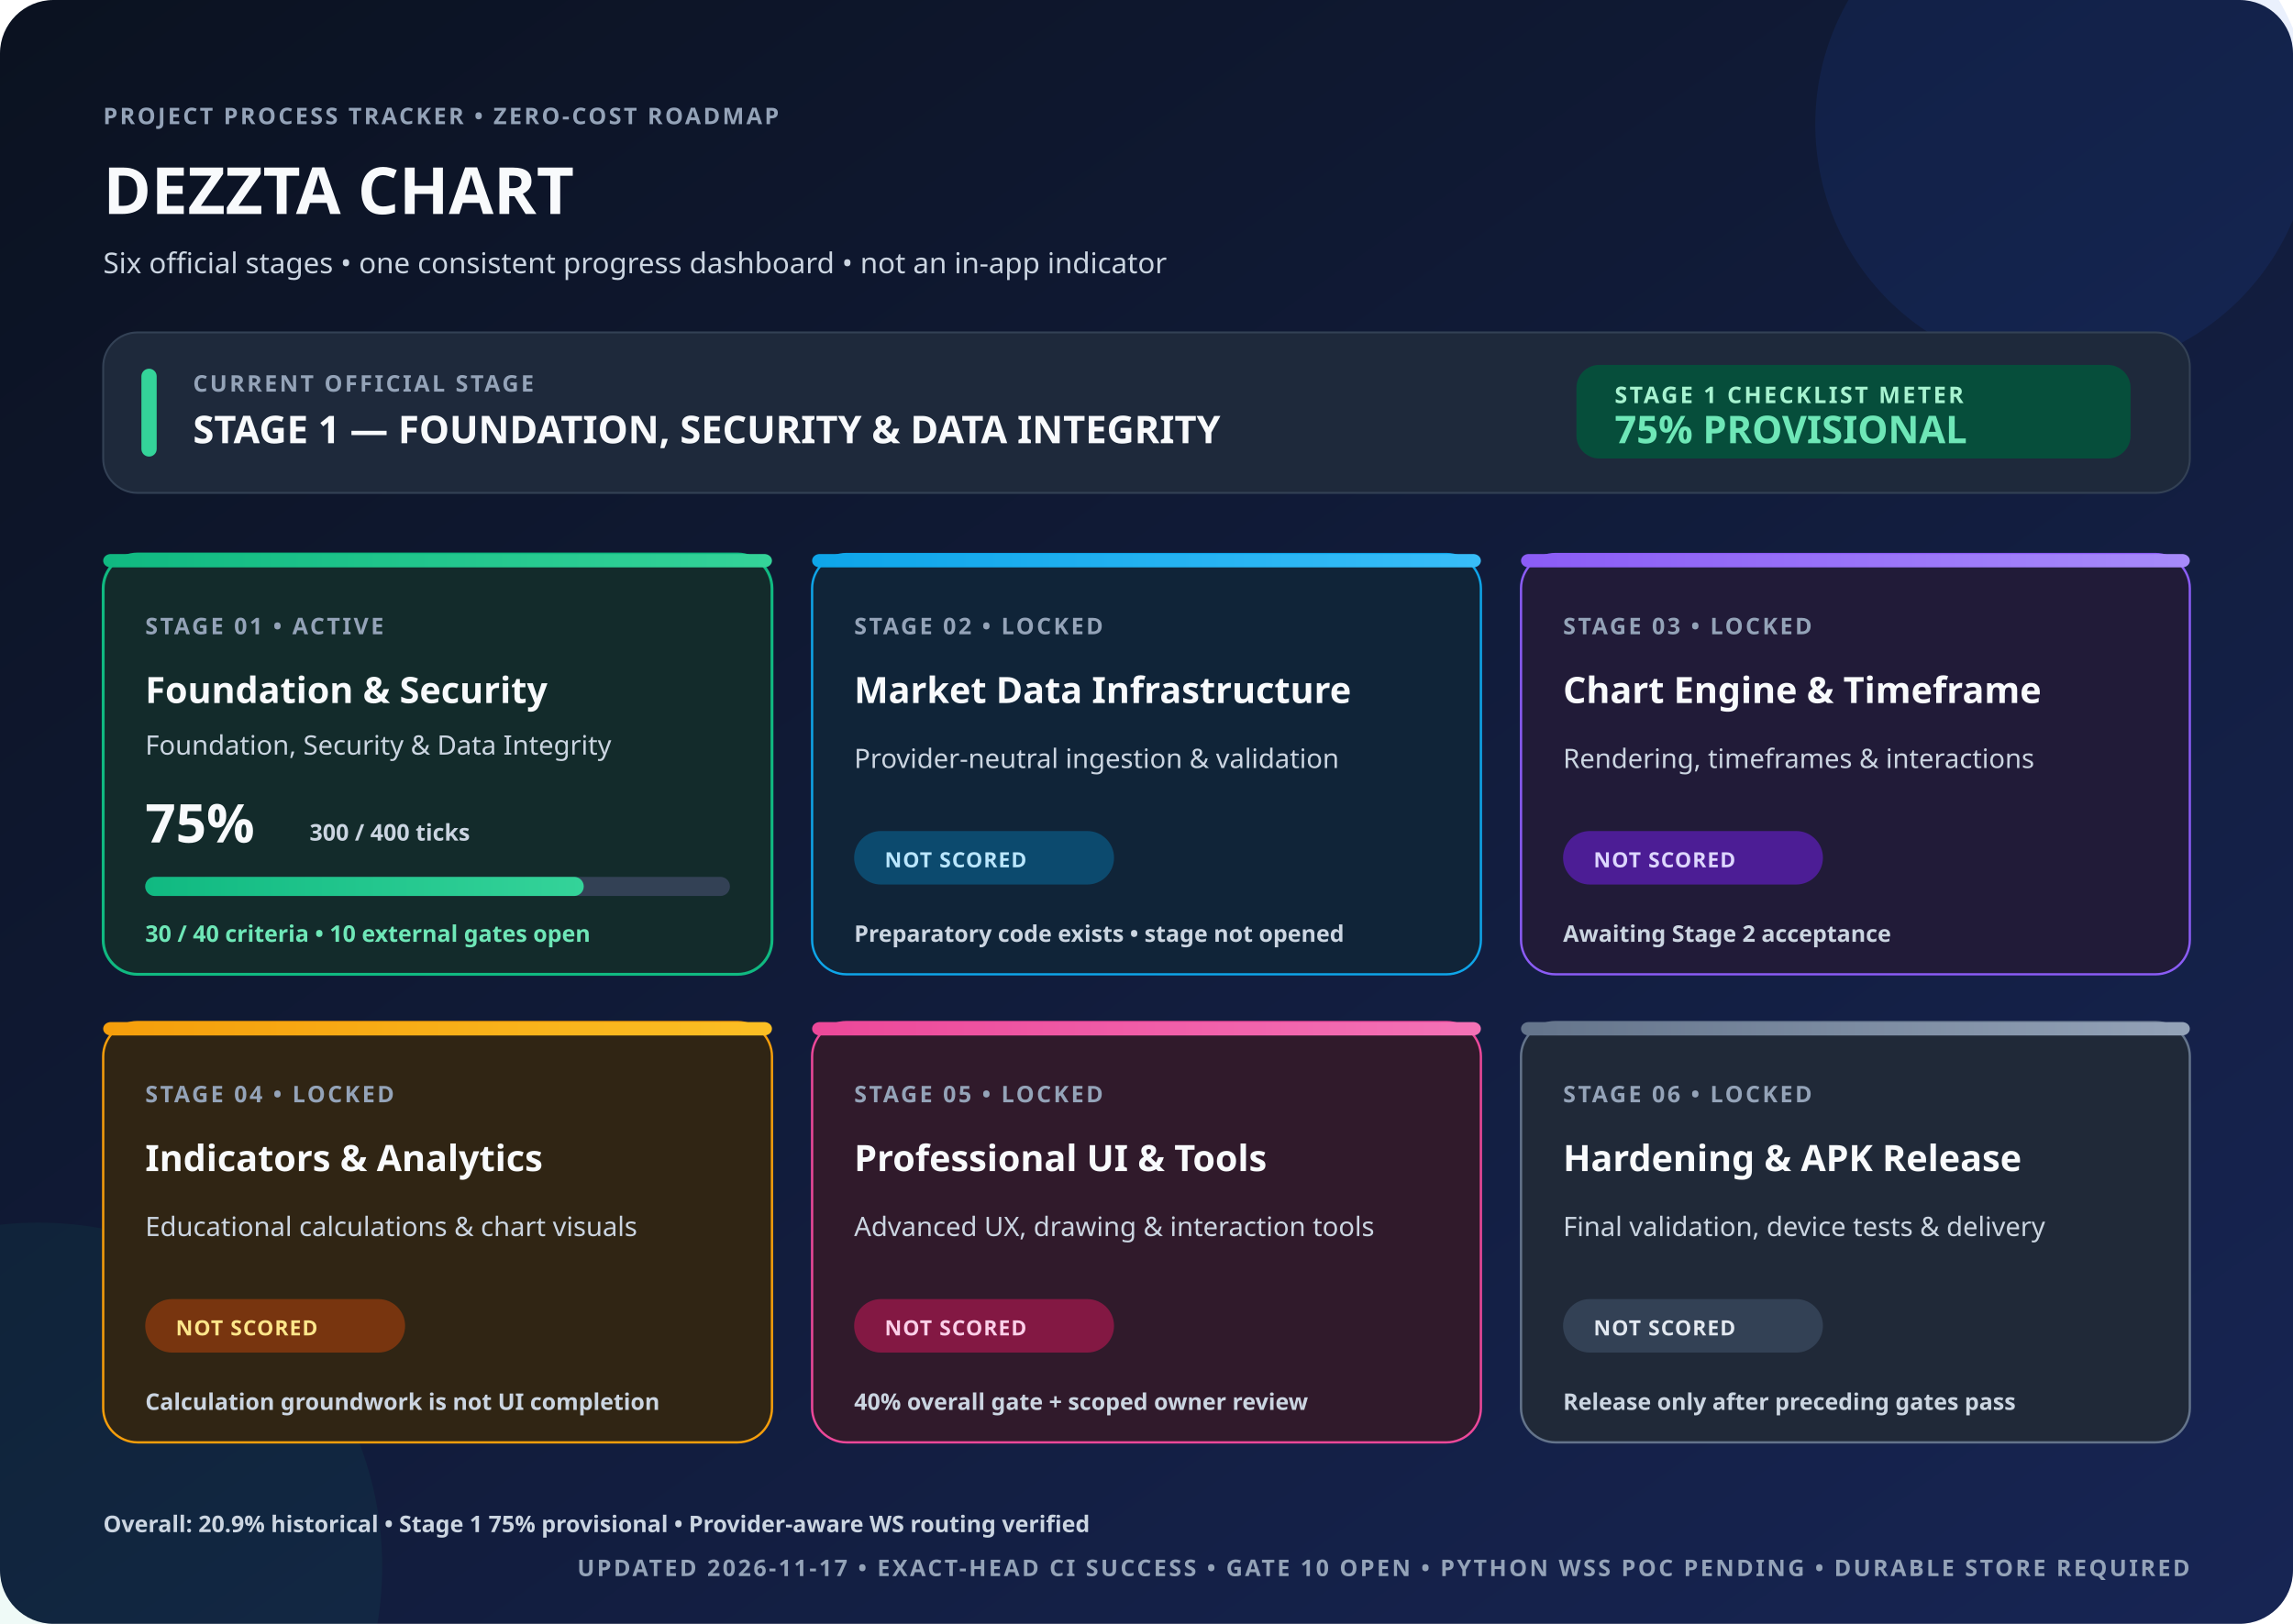
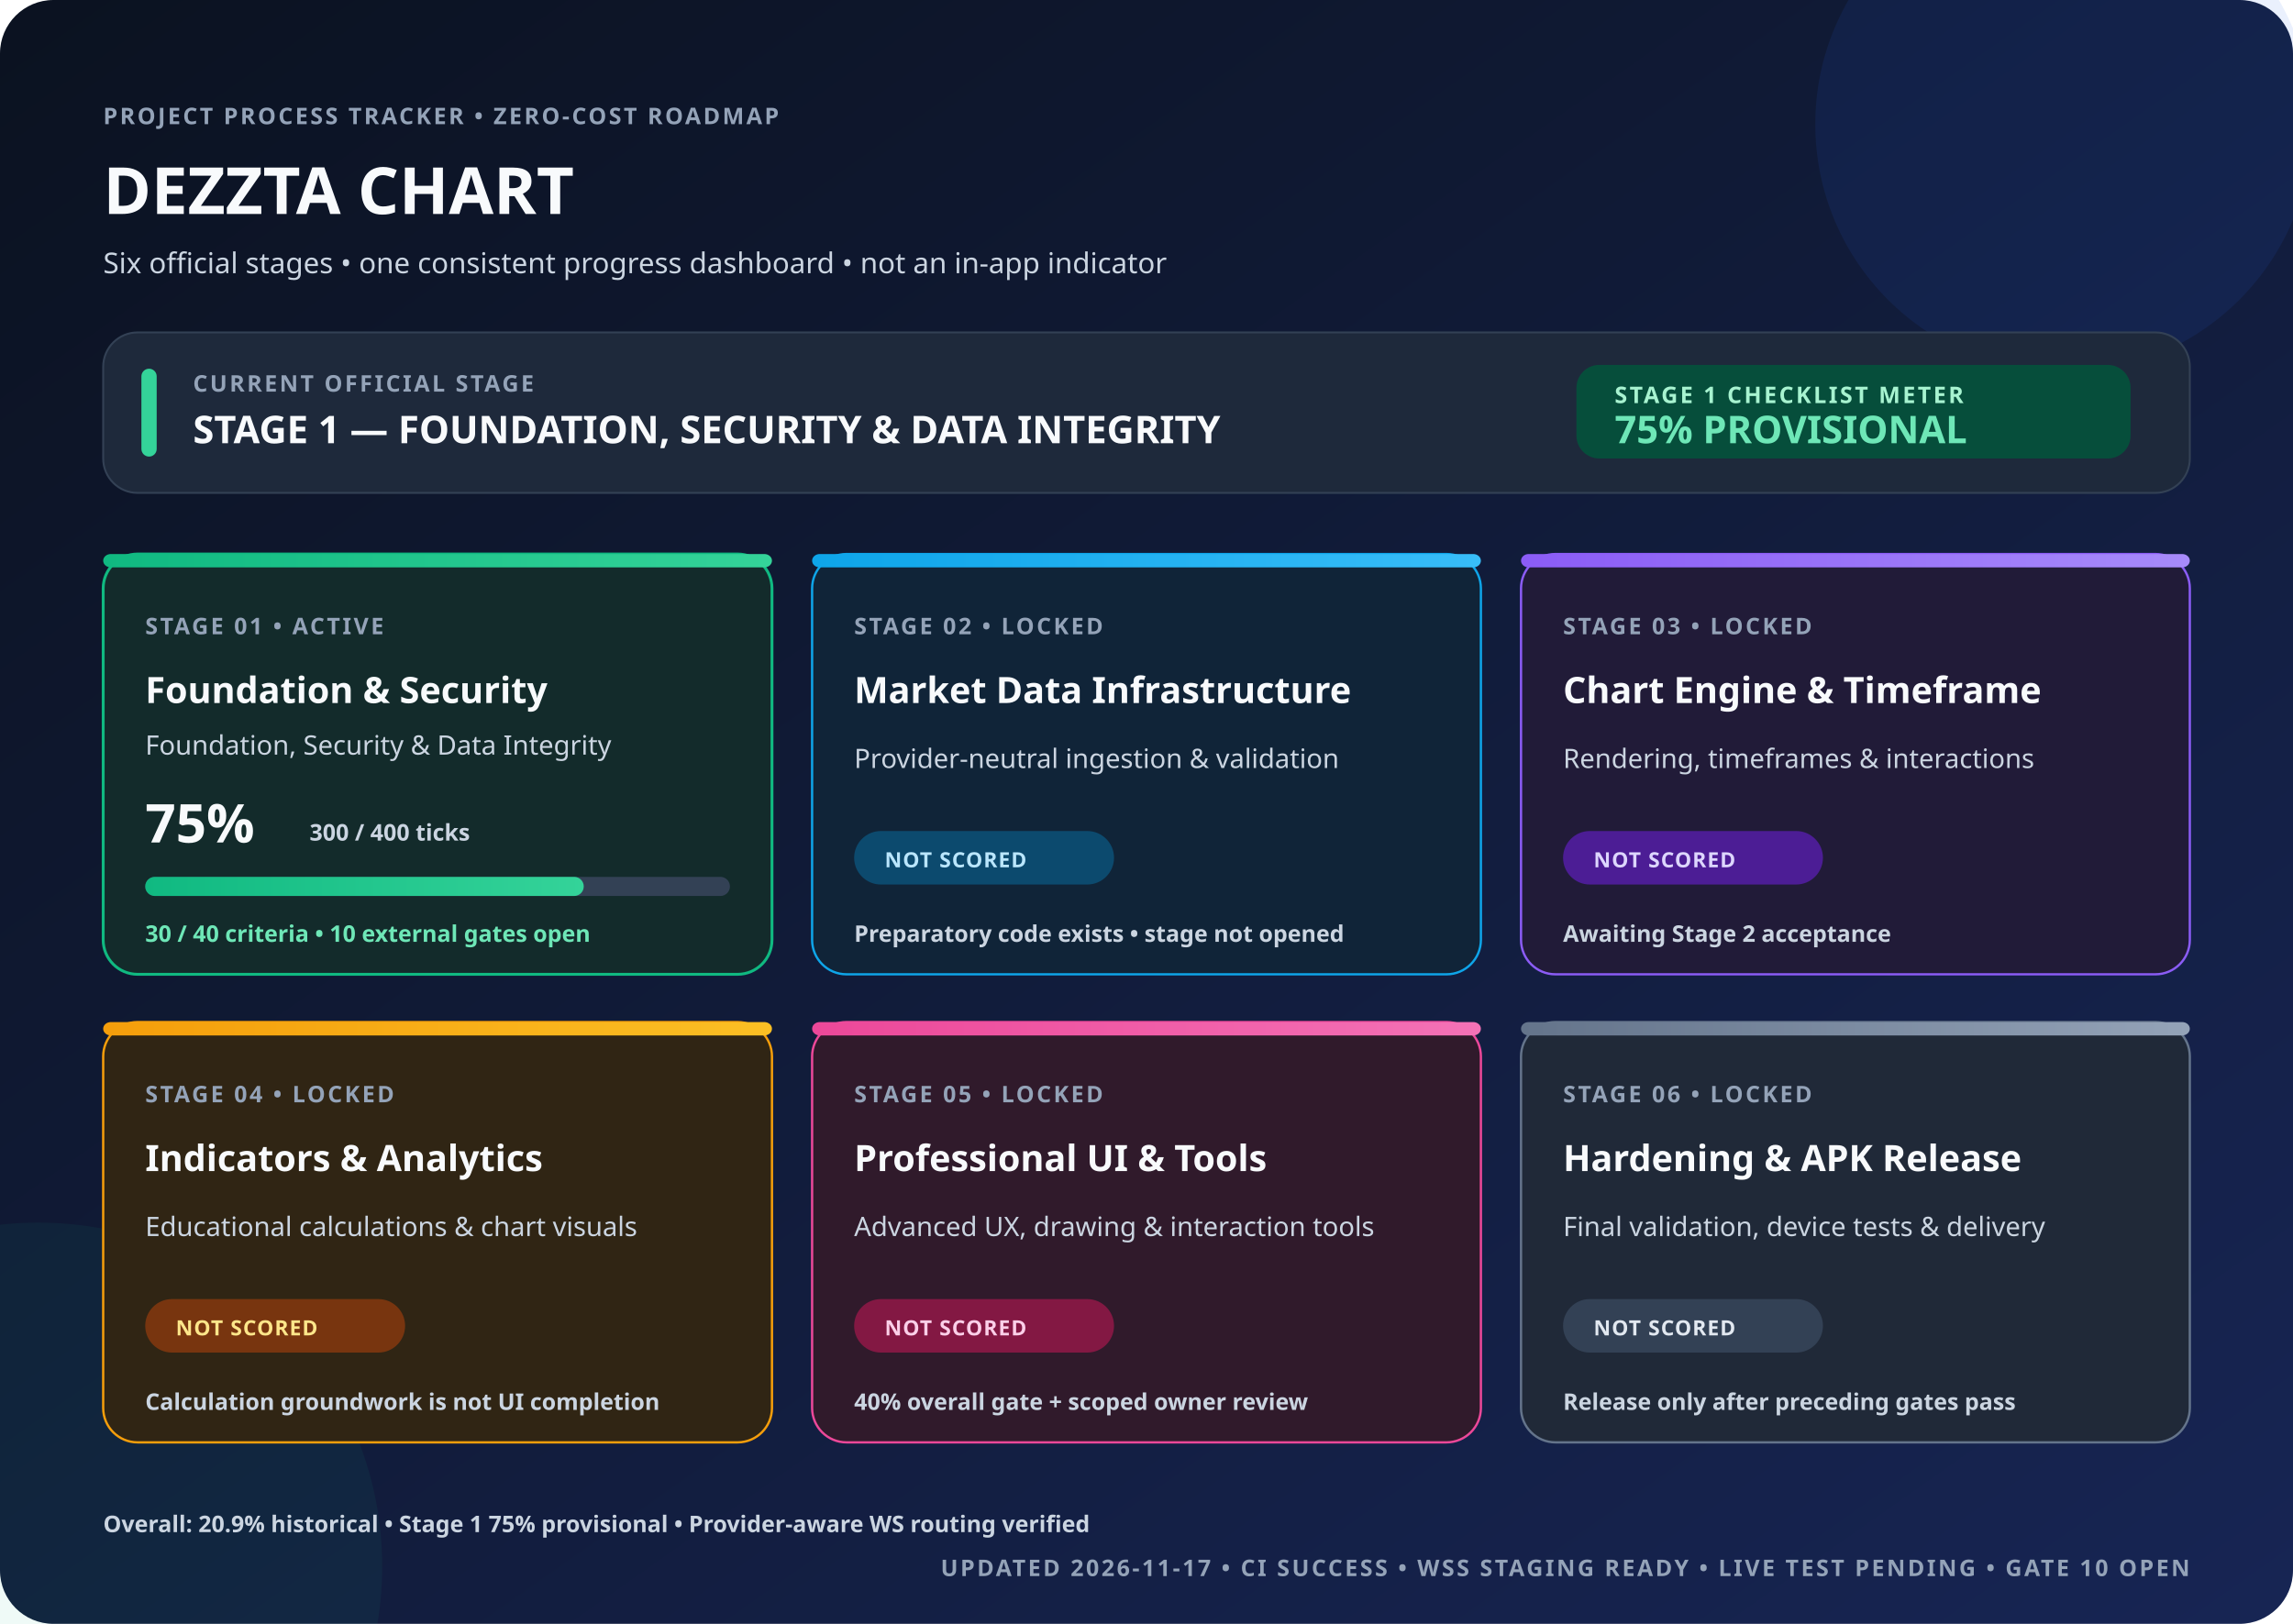
<svg xmlns="http://www.w3.org/2000/svg" width="1200" height="850" viewBox="0 0 1200 850" role="img" aria-labelledby="title desc">
  <defs>
    <linearGradient id="bg" x1="0" y1="0" x2="1" y2="1">
      <stop offset="0" stop-color="#0b1220" />
      <stop offset="1" stop-color="#172554" />
    </linearGradient>
    <linearGradient id="s1" x1="0" y1="0" x2="1" y2="0">
      <stop offset="0" stop-color="#10b981" />
      <stop offset="1" stop-color="#34d399" />
    </linearGradient>
    <linearGradient id="s2" x1="0" y1="0" x2="1" y2="0">
      <stop offset="0" stop-color="#0ea5e9" />
      <stop offset="1" stop-color="#38bdf8" />
    </linearGradient>
    <linearGradient id="s3" x1="0" y1="0" x2="1" y2="0">
      <stop offset="0" stop-color="#8b5cf6" />
      <stop offset="1" stop-color="#a78bfa" />
    </linearGradient>
    <linearGradient id="s4" x1="0" y1="0" x2="1" y2="0">
      <stop offset="0" stop-color="#f59e0b" />
      <stop offset="1" stop-color="#fbbf24" />
    </linearGradient>
    <linearGradient id="s5" x1="0" y1="0" x2="1" y2="0">
      <stop offset="0" stop-color="#ec4899" />
      <stop offset="1" stop-color="#f472b6" />
    </linearGradient>
    <linearGradient id="s6" x1="0" y1="0" x2="1" y2="0">
      <stop offset="0" stop-color="#64748b" />
      <stop offset="1" stop-color="#94a3b8" />
    </linearGradient>
    <style>
    .h{font:700 34px system-ui,sans-serif;fill:#f8fafc}.sub{font:500 15px system-ui,sans-serif;fill:#cbd5e1}
    .k{font:700 12px system-ui,sans-serif;letter-spacing:1.2px;fill:#94a3b8}
    .num{font:800 28px system-ui,sans-serif;fill:#f8fafc}.name{font:700 19px system-ui,sans-serif;fill:#f8fafc}
    .body{font:500 14px system-ui,sans-serif;fill:#cbd5e1}.small{font:600 12px system-ui,sans-serif;fill:#cbd5e1}
    .pill{font:700 11px system-ui,sans-serif;letter-spacing:.5px}
  </style>
  </defs>
  <rect width="1200" height="850" rx="28" fill="url(#bg)" />
  <circle cx="1080" cy="65" r="130" fill="#2563eb" opacity=".10" />
  <circle cx="20" cy="820" r="180" fill="#10b981" opacity=".07" />
  <text x="54" y="65" class="k">PROJECT PROCESS TRACKER • ZERO-COST ROADMAP</text>
  <text x="54" y="112" class="h">DEZZTA CHART</text>
  <text x="54" y="143" class="sub">Six official stages • one consistent progress dashboard • not an in-app indicator</text>
  <rect x="54" y="174" width="1092" height="84" rx="18" fill="#1e293b" stroke="#334155" />
  <rect x="74" y="193" width="8" height="46" rx="4" fill="#34d399" />
  <text x="101" y="205" class="k">CURRENT OFFICIAL STAGE</text>
  <text x="101" y="232" style="font:700 20px system-ui,sans-serif;fill:#f8fafc">STAGE 1 — FOUNDATION, SECURITY &amp; DATA INTEGRITY</text>
  <rect x="825" y="191" width="290" height="49" rx="12" fill="#064e3b" />
  <text x="845" y="211" class="k" style="fill:#a7f3d0">STAGE 1 CHECKLIST METER</text>
  <text x="845" y="232" style="font:800 20px system-ui,sans-serif;fill:#6ee7b7">75% PROVISIONAL</text>
  <g transform="translate(54 290)">
    <rect width="350" height="220" rx="18" fill="#132b2b" stroke="#10b981" stroke-width="1.5" />
    <rect width="350" height="7" rx="4" fill="url(#s1)" />
    <text x="22" y="42" class="k">STAGE 01 • ACTIVE</text>
    <text x="22" y="78" class="name">Foundation &amp; Security</text>
    <text x="22" y="105" class="body">Foundation, Security &amp; Data Integrity</text>
    <text x="22" y="151" class="num">75%</text>
    <text x="108" y="150" class="small">300 / 400 ticks</text>
    <rect x="22" y="169" width="306" height="10" rx="5" fill="#334155" />
    <rect x="22" y="169" width="229.5" height="10" rx="5" fill="url(#s1)" />
    <text x="22" y="203" class="small" style="fill:#6ee7b7">30 / 40 criteria • 10 external gates open</text>
  </g>
  <g transform="translate(425 290)">
    <rect width="350" height="220" rx="18" fill="#102438" stroke="#0ea5e9" stroke-width="1.2" />
    <rect width="350" height="7" rx="4" fill="url(#s2)" />
    <text x="22" y="42" class="k">STAGE 02 • LOCKED</text>
    <text x="22" y="78" class="name">Market Data Infrastructure</text>
    <text x="22" y="112" class="body">Provider-neutral ingestion &amp; validation</text>
    <rect x="22" y="145" width="136" height="28" rx="14" fill="#0c4a6e" />
    <text x="38" y="164" class="pill" fill="#bae6fd">NOT SCORED</text>
    <text x="22" y="203" class="small">Preparatory code exists • stage not opened</text>
  </g>
  <g transform="translate(796 290)">
    <rect width="350" height="220" rx="18" fill="#211b38" stroke="#8b5cf6" stroke-width="1.2" />
    <rect width="350" height="7" rx="4" fill="url(#s3)" />
    <text x="22" y="42" class="k">STAGE 03 • LOCKED</text>
    <text x="22" y="78" class="name">Chart Engine &amp; Timeframe</text>
    <text x="22" y="112" class="body">Rendering, timeframes &amp; interactions</text>
    <rect x="22" y="145" width="136" height="28" rx="14" fill="#4c1d95" />
    <text x="38" y="164" class="pill" fill="#ddd6fe">NOT SCORED</text>
    <text x="22" y="203" class="small">Awaiting Stage 2 acceptance</text>
  </g>
  <g transform="translate(54 535)">
    <rect width="350" height="220" rx="18" fill="#302514" stroke="#f59e0b" stroke-width="1.2" />
    <rect width="350" height="7" rx="4" fill="url(#s4)" />
    <text x="22" y="42" class="k">STAGE 04 • LOCKED</text>
    <text x="22" y="78" class="name">Indicators &amp; Analytics</text>
    <text x="22" y="112" class="body">Educational calculations &amp; chart visuals</text>
    <rect x="22" y="145" width="136" height="28" rx="14" fill="#78350f" />
    <text x="38" y="164" class="pill" fill="#fde68a">NOT SCORED</text>
    <text x="22" y="203" class="small">Calculation groundwork is not UI completion</text>
  </g>
  <g transform="translate(425 535)">
    <rect width="350" height="220" rx="18" fill="#301a2b" stroke="#ec4899" stroke-width="1.2" />
    <rect width="350" height="7" rx="4" fill="url(#s5)" />
    <text x="22" y="42" class="k">STAGE 05 • LOCKED</text>
    <text x="22" y="78" class="name">Professional UI &amp; Tools</text>
    <text x="22" y="112" class="body">Advanced UX, drawing &amp; interaction tools</text>
    <rect x="22" y="145" width="136" height="28" rx="14" fill="#831843" />
    <text x="38" y="164" class="pill" fill="#fbcfe8">NOT SCORED</text>
    <text x="22" y="203" class="small">40% overall gate + scoped owner review</text>
  </g>
  <g transform="translate(796 535)">
    <rect width="350" height="220" rx="18" fill="#202938" stroke="#64748b" stroke-width="1.2" />
    <rect width="350" height="7" rx="4" fill="url(#s6)" />
    <text x="22" y="42" class="k">STAGE 06 • LOCKED</text>
    <text x="22" y="78" class="name">Hardening &amp; APK Release</text>
    <text x="22" y="112" class="body">Final validation, device tests &amp; delivery</text>
    <rect x="22" y="145" width="136" height="28" rx="14" fill="#334155" />
    <text x="38" y="164" class="pill" fill="#e2e8f0">NOT SCORED</text>
    <text x="22" y="203" class="small">Release only after preceding gates pass</text>
  </g>
  <text x="54" y="802" class="small">Overall: 20.9% historical • Stage 1 75% provisional • Provider-aware WS routing verified</text>
-   <text x="1146" y="825" text-anchor="end" class="k">UPDATED 2026-11-17 • EXACT-HEAD CI SUCCESS • GATE 10 OPEN • PYTHON WSS POC PENDING • DURABLE STORE REQUIRED</text>
+   <text x="1146" y="825" text-anchor="end" class="k">UPDATED 2026-11-17 • CI SUCCESS • WSS STAGING READY • LIVE TEST PENDING • GATE 10 OPEN</text>
</svg>
